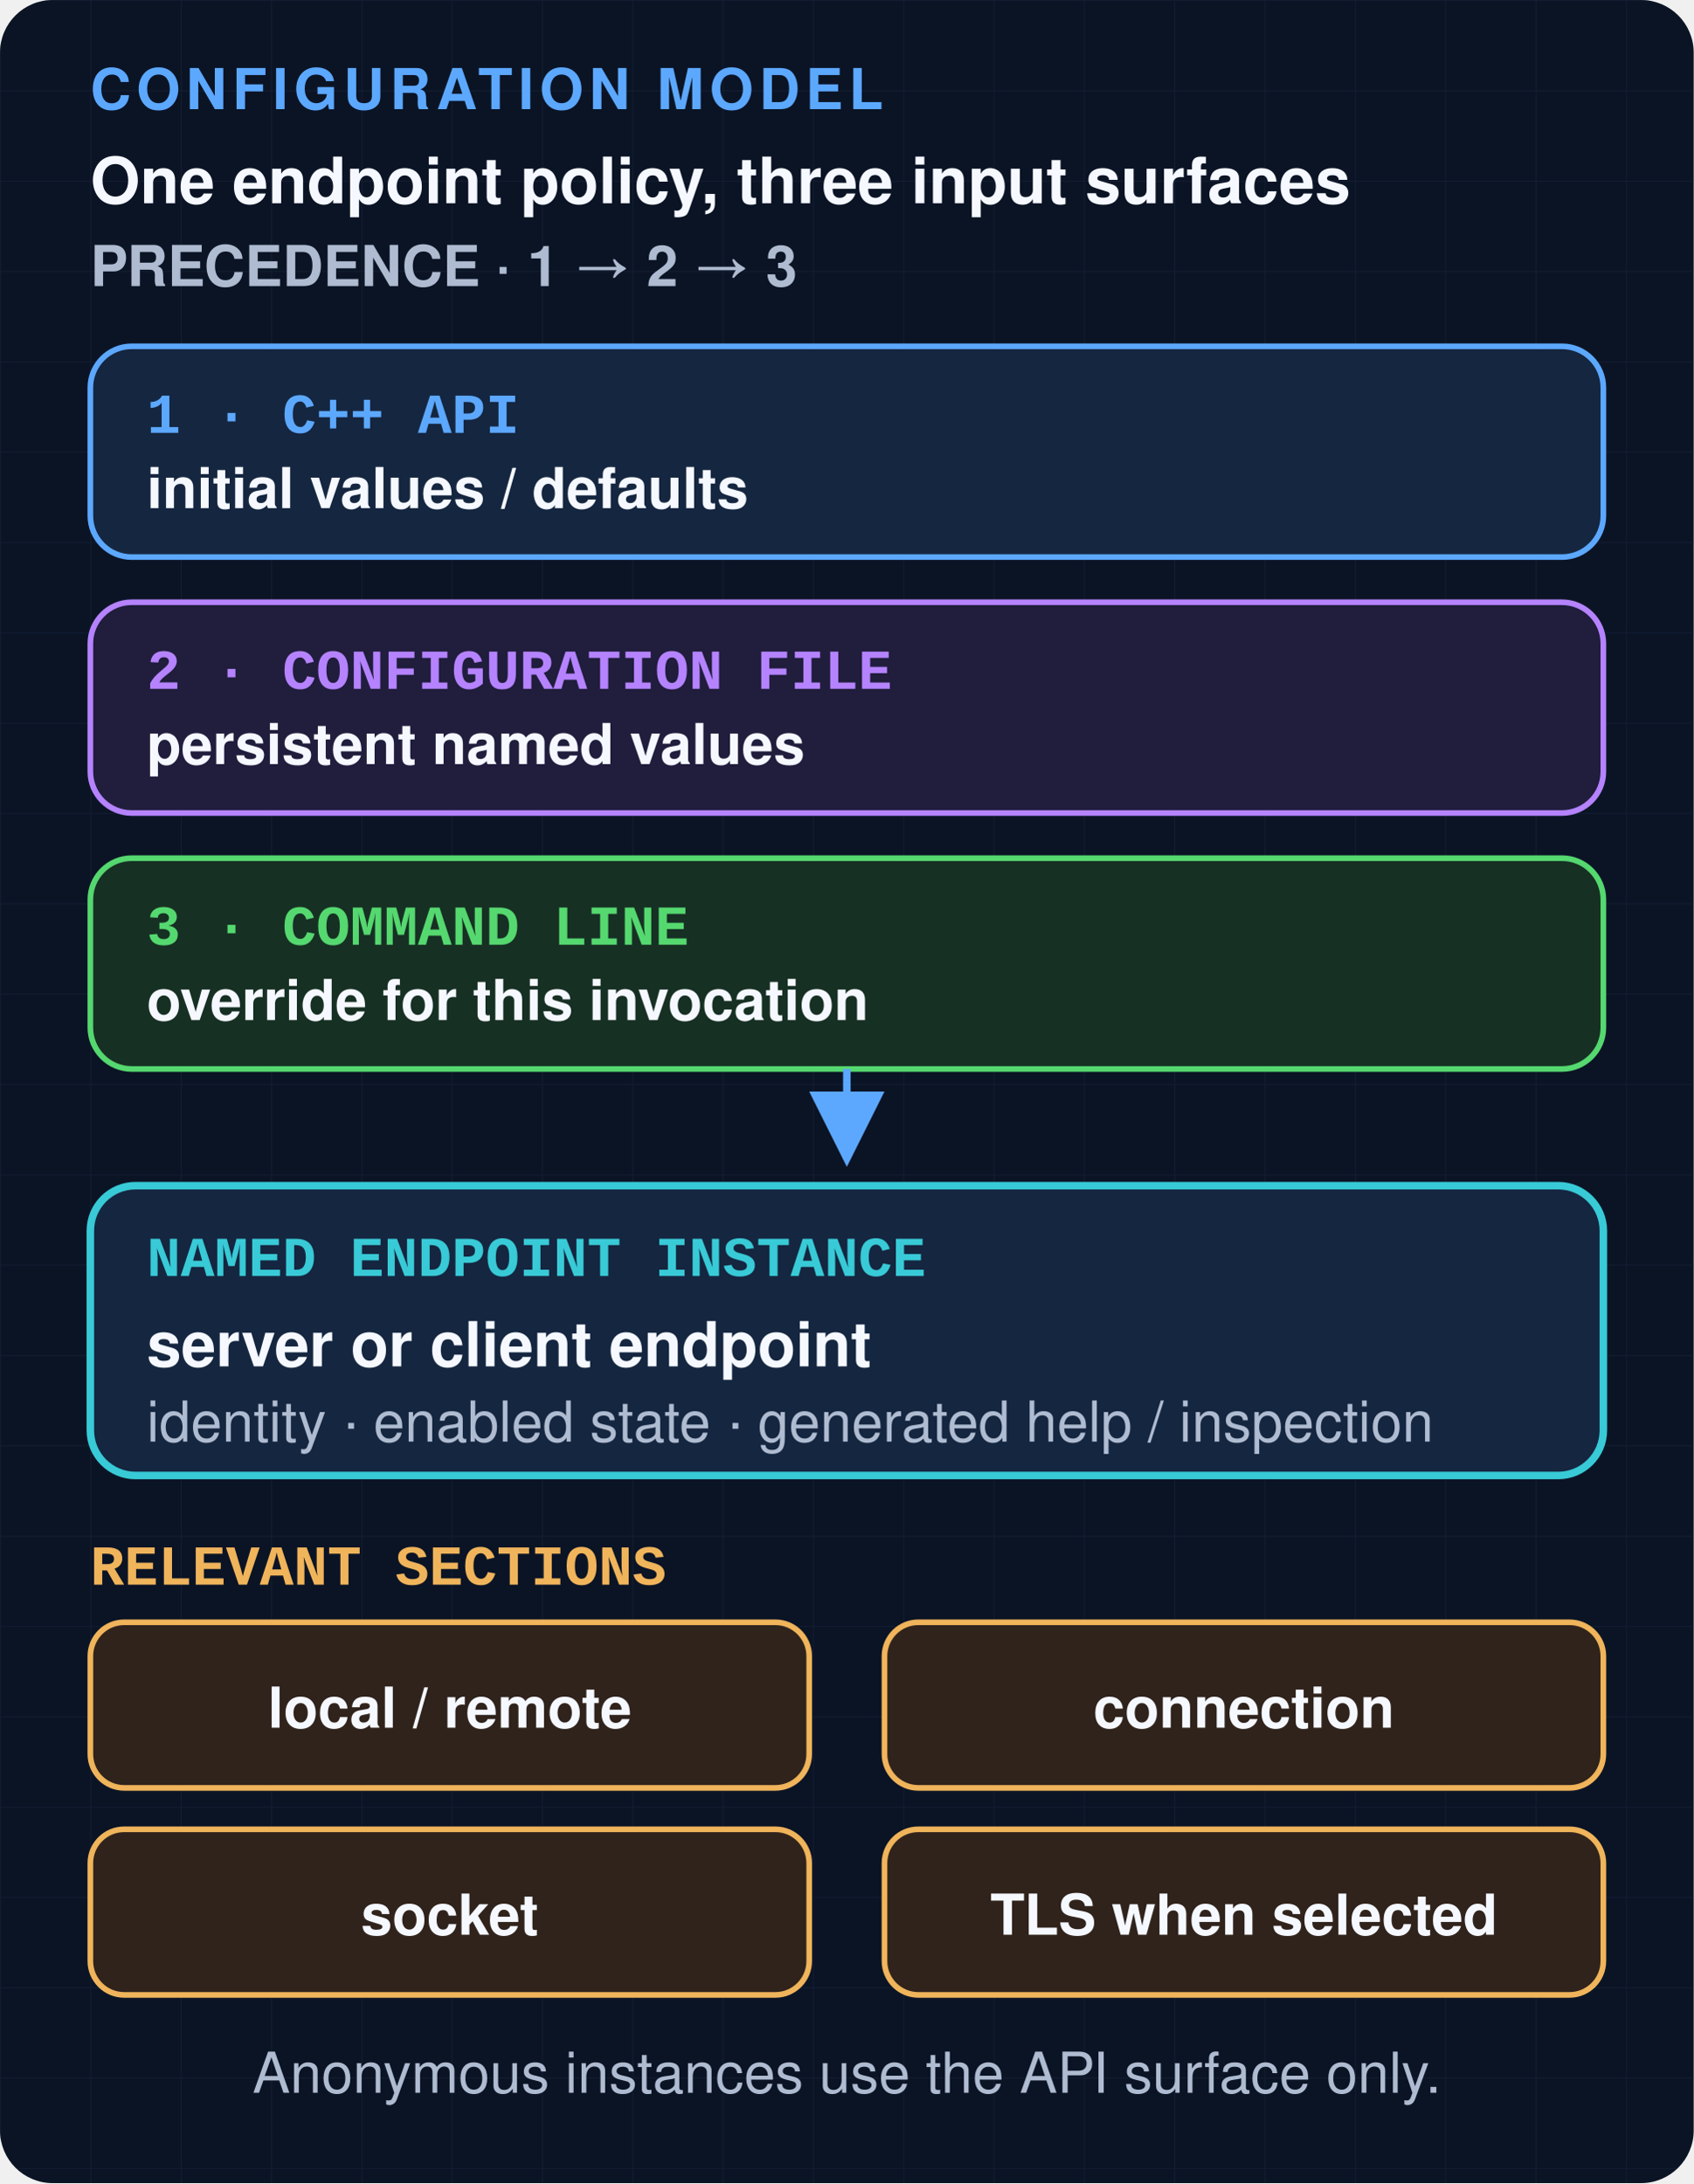
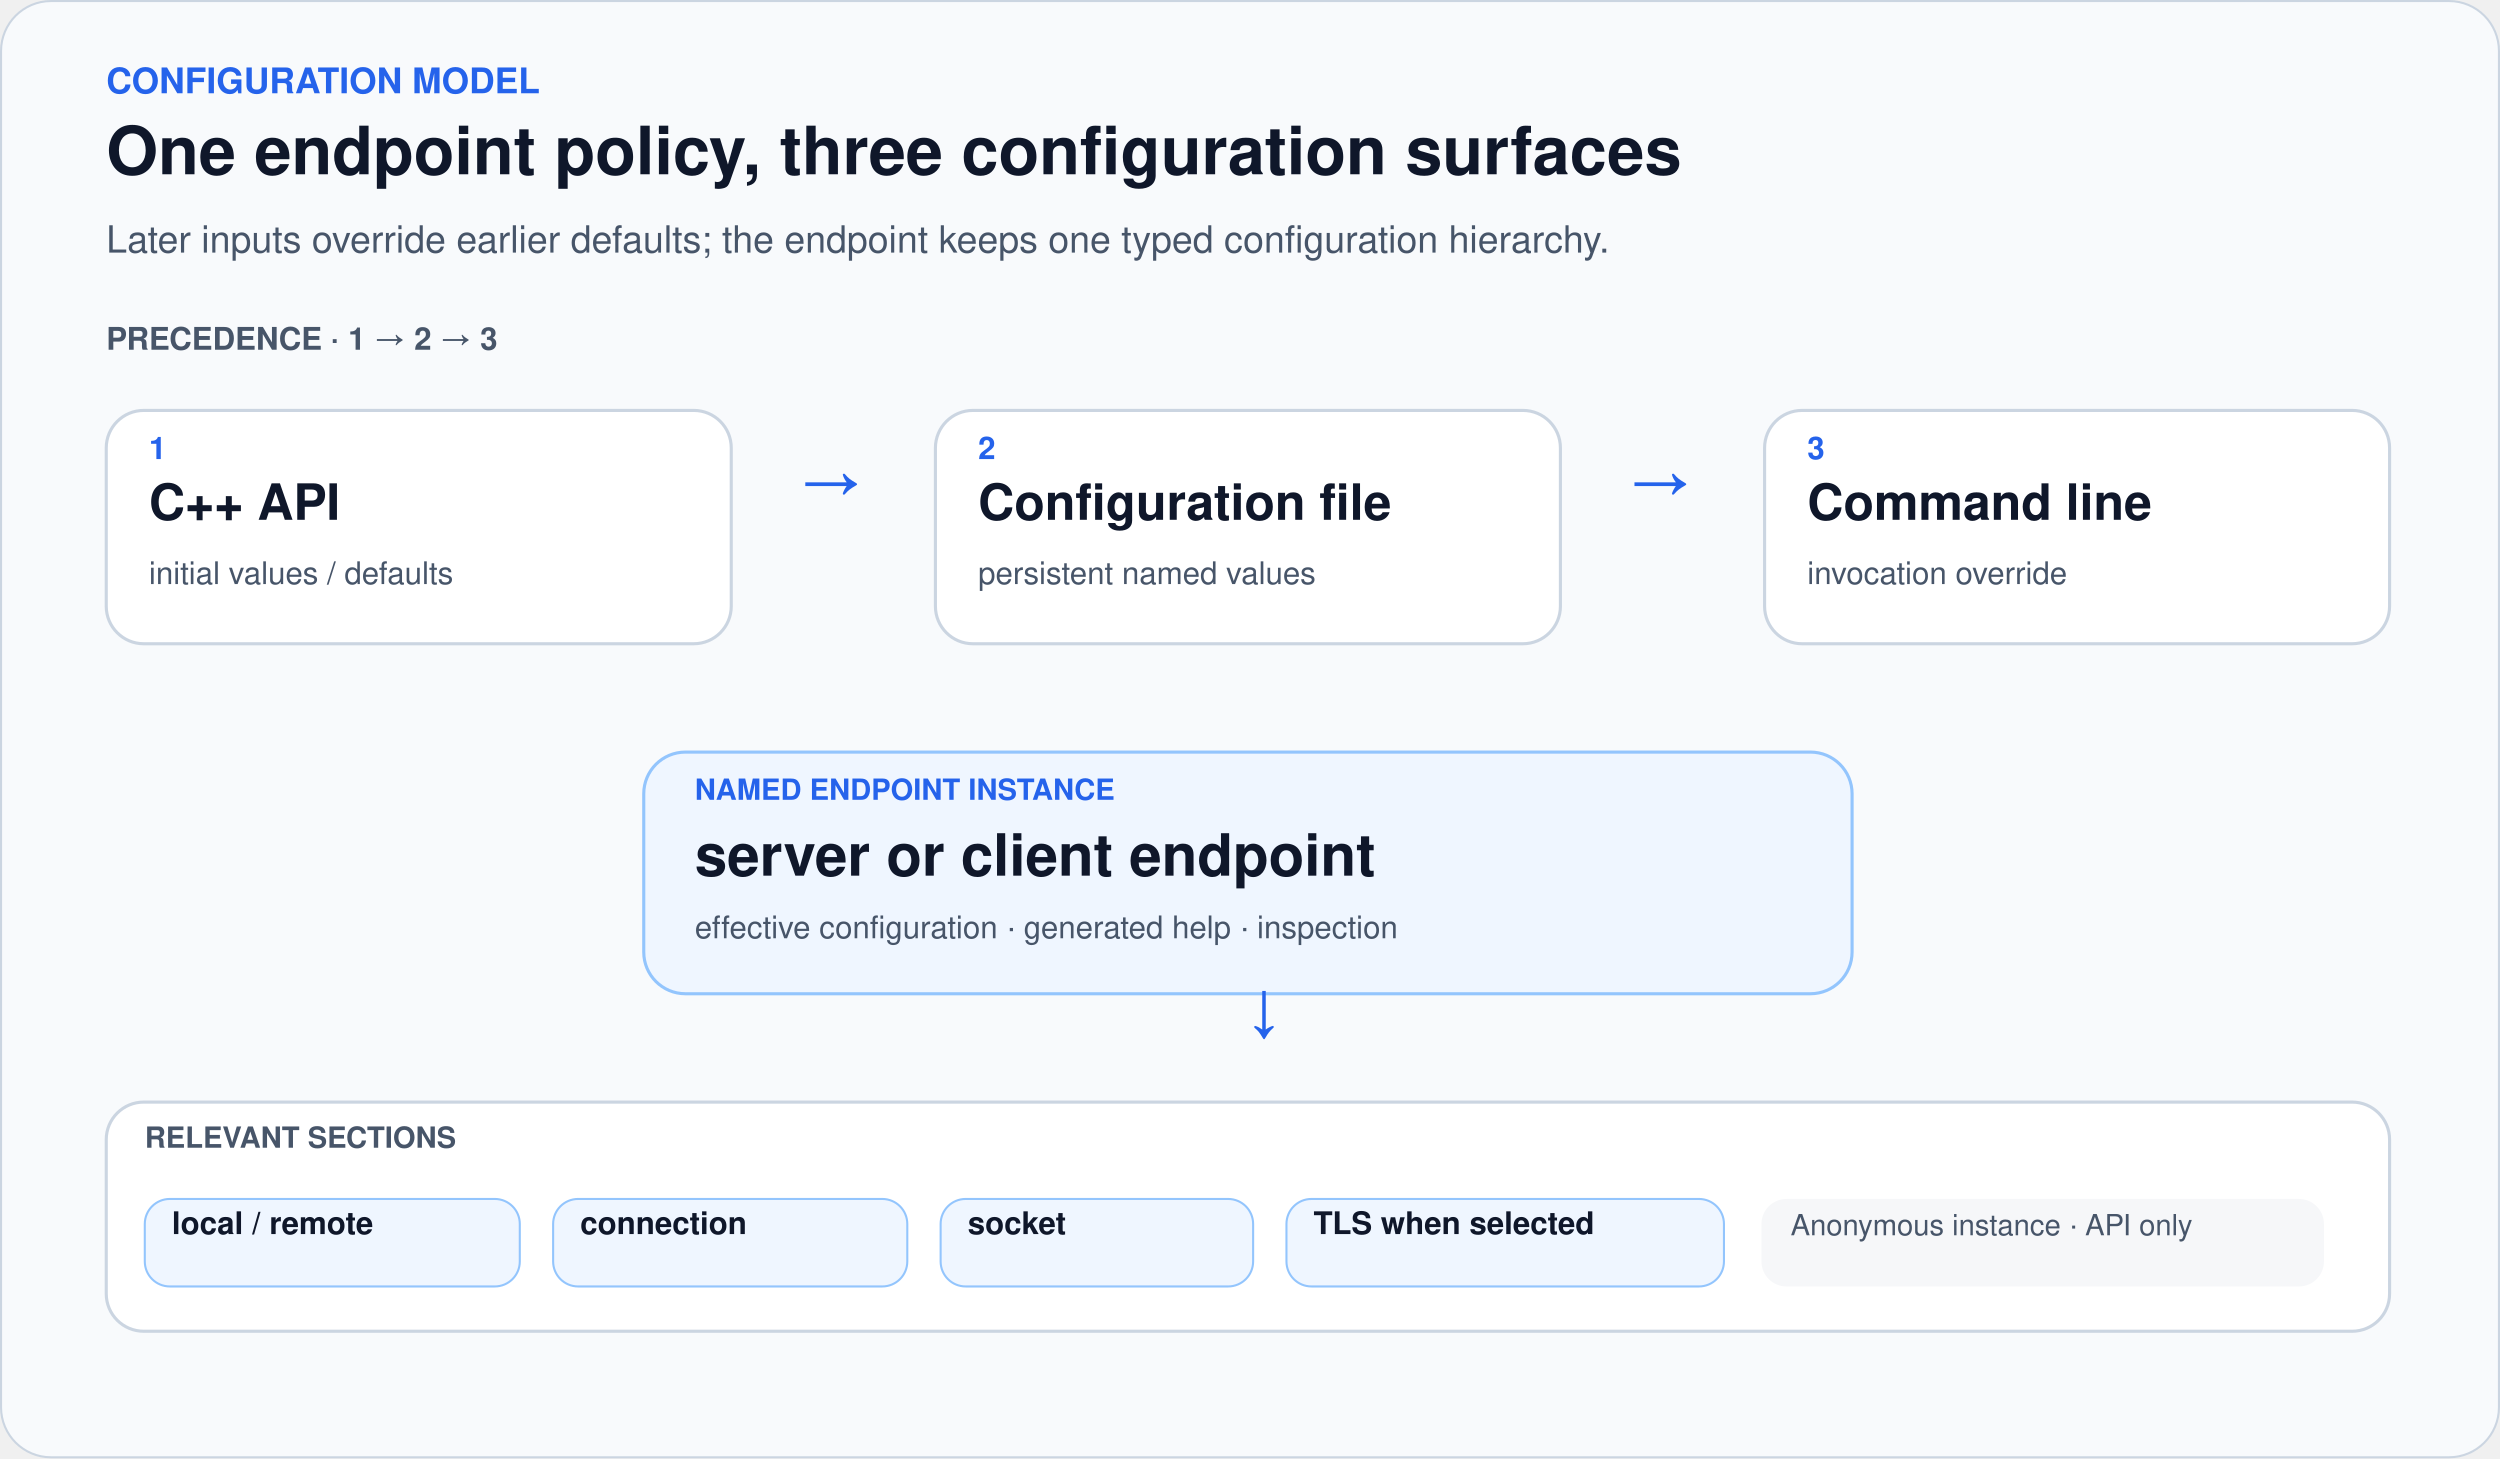
- <svg xmlns="http://www.w3.org/2000/svg" viewBox="0 0 900 1160" role="img" aria-labelledby="title desc">
-   <defs>
-     <pattern id="grid" width="48" height="48" patternUnits="userSpaceOnUse">
-       <path d="M48 0H0V48" fill="none" stroke="#20304a" stroke-width="1" opacity=".34" />
-     </pattern>
-     <marker id="arrow" markerWidth="10" markerHeight="10" refX="9" refY="5" orient="auto">
-       <path d="M0 0L10 5L0 10Z" fill="#5ca8ff" />
-     </marker>
-   </defs>
-   <rect width="900" height="1160" rx="28" fill="#0b1425" />
-   <rect width="900" height="1160" rx="28" fill="url(#grid)" />
-   <text x="48" y="58" fill="#5ca8ff" font-family="-apple-system,BlinkMacSystemFont,'Segoe UI',Helvetica,Arial,sans-serif" font-size="30" font-weight="700" letter-spacing="3">CONFIGURATION MODEL</text>
-   <text x="48" y="108" fill="#f5f8ff" font-family="-apple-system,BlinkMacSystemFont,'Segoe UI',Helvetica,Arial,sans-serif" font-size="34" font-weight="750">One endpoint policy, three input surfaces</text>
-   <text x="48" y="152" fill="#aebbd0" font-family="-apple-system,BlinkMacSystemFont,'Segoe UI',Helvetica,Arial,sans-serif" font-size="30" font-weight="700">PRECEDENCE · 1 → 2 → 3</text>
-   <rect x="48" y="184" width="804" height="112" rx="22" fill="#152640" stroke="#5ca8ff" stroke-width="3" />
-   <text x="78" y="230" fill="#5ca8ff" font-family="ui-monospace,SFMono-Regular,Menlo,Monaco,Consolas,'Liberation Mono',monospace" font-size="30" font-weight="700">1 · C++ API</text>
-   <text x="78" y="270" fill="#f5f8ff" font-family="-apple-system,BlinkMacSystemFont,'Segoe UI',Helvetica,Arial,sans-serif" font-size="30" font-weight="700">initial values / defaults</text>
-   <rect x="48" y="320" width="804" height="112" rx="22" fill="#201d3d" stroke="#b583ff" stroke-width="3" />
-   <text x="78" y="366" fill="#b583ff" font-family="ui-monospace,SFMono-Regular,Menlo,Monaco,Consolas,'Liberation Mono',monospace" font-size="30" font-weight="700">2 · CONFIGURATION FILE</text>
-   <text x="78" y="406" fill="#f5f8ff" font-family="-apple-system,BlinkMacSystemFont,'Segoe UI',Helvetica,Arial,sans-serif" font-size="30" font-weight="700">persistent named values</text>
-   <rect x="48" y="456" width="804" height="112" rx="22" fill="#173024" stroke="#55d86f" stroke-width="3" />
-   <text x="78" y="502" fill="#55d86f" font-family="ui-monospace,SFMono-Regular,Menlo,Monaco,Consolas,'Liberation Mono',monospace" font-size="30" font-weight="700">3 · COMMAND LINE</text>
-   <text x="78" y="542" fill="#f5f8ff" font-family="-apple-system,BlinkMacSystemFont,'Segoe UI',Helvetica,Arial,sans-serif" font-size="30" font-weight="700">override for this invocation</text>
-   <path d="M450 568V616" stroke="#5ca8ff" stroke-width="4" fill="none" marker-end="url(#arrow)" />
-   <rect x="48" y="630" width="804" height="154" rx="24" fill="#152640" stroke="#38cad6" stroke-width="4" />
-   <text x="78" y="678" fill="#38cad6" font-family="ui-monospace,SFMono-Regular,Menlo,Monaco,Consolas,'Liberation Mono',monospace" font-size="30" font-weight="700">NAMED ENDPOINT INSTANCE</text>
-   <text x="78" y="726" fill="#f5f8ff" font-family="-apple-system,BlinkMacSystemFont,'Segoe UI',Helvetica,Arial,sans-serif" font-size="33" font-weight="750">server or client endpoint</text>
-   <text x="78" y="766" fill="#aebbd0" font-family="-apple-system,BlinkMacSystemFont,'Segoe UI',Helvetica,Arial,sans-serif" font-size="30">identity · enabled state · generated help / inspection</text>
-   <text x="48" y="842" fill="#f0b45b" font-family="ui-monospace,SFMono-Regular,Menlo,Monaco,Consolas,'Liberation Mono',monospace" font-size="30" font-weight="700">RELEVANT SECTIONS</text>
-   <rect x="48" y="862" width="382" height="88" rx="18" fill="#30231c" stroke="#f0b45b" stroke-width="3" />
-   <text x="239" y="918" text-anchor="middle" fill="#f5f8ff" font-family="-apple-system,BlinkMacSystemFont,'Segoe UI',Helvetica,Arial,sans-serif" font-size="30" font-weight="700">local / remote</text>
-   <rect x="470" y="862" width="382" height="88" rx="18" fill="#30231c" stroke="#f0b45b" stroke-width="3" />
-   <text x="661" y="918" text-anchor="middle" fill="#f5f8ff" font-family="-apple-system,BlinkMacSystemFont,'Segoe UI',Helvetica,Arial,sans-serif" font-size="30" font-weight="700">connection</text>
-   <rect x="48" y="972" width="382" height="88" rx="18" fill="#30231c" stroke="#f0b45b" stroke-width="3" />
-   <text x="239" y="1028" text-anchor="middle" fill="#f5f8ff" font-family="-apple-system,BlinkMacSystemFont,'Segoe UI',Helvetica,Arial,sans-serif" font-size="30" font-weight="700">socket</text>
-   <rect x="470" y="972" width="382" height="88" rx="18" fill="#30231c" stroke="#f0b45b" stroke-width="3" />
-   <text x="661" y="1028" text-anchor="middle" fill="#f5f8ff" font-family="-apple-system,BlinkMacSystemFont,'Segoe UI',Helvetica,Arial,sans-serif" font-size="30" font-weight="700">TLS when selected</text>
-   <text x="450" y="1112" text-anchor="middle" fill="#aebbd0" font-family="-apple-system,BlinkMacSystemFont,'Segoe UI',Helvetica,Arial,sans-serif" font-size="30">Anonymous instances use the API surface only.</text>
+ <svg xmlns="http://www.w3.org/2000/svg" viewBox="0 0 1200 700" role="img" aria-labelledby="title desc">
+   <rect x="0.5" y="0.5" width="1199" height="699" rx="24" fill="#F8FAFC" stroke="#CBD5E1" />
+   <text x="51" y="37" fill="#2563EB" font-family="-apple-system,BlinkMacSystemFont,'Segoe UI',Helvetica,Arial,sans-serif" font-size="17" font-weight="600" text-anchor="start" dominant-baseline="hanging">CONFIGURATION MODEL</text>
+   <text x="51" y="69" fill="#0F172A" font-family="-apple-system,BlinkMacSystemFont,'Segoe UI',Helvetica,Arial,sans-serif" font-size="32" font-weight="700" text-anchor="start" dominant-baseline="hanging">One endpoint policy, three configuration surfaces</text>
+   <text x="51" y="113" fill="#475569" font-family="-apple-system,BlinkMacSystemFont,'Segoe UI',Helvetica,Arial,sans-serif" font-size="18" font-weight="400" text-anchor="start" dominant-baseline="hanging">Later inputs override earlier defaults; the endpoint keeps one typed configuration hierarchy.</text>
+   <text x="51" y="161" fill="#475569" font-family="-apple-system,BlinkMacSystemFont,'Segoe UI',Helvetica,Arial,sans-serif" font-size="15" font-weight="600" text-anchor="start" dominant-baseline="hanging">PRECEDENCE · 1 → 2 → 3</text>
+   <rect x="51" y="197" width="300" height="112" rx="18" fill="#fff" stroke="#CBD5E1" stroke-width="1.5" />
+   <text x="71.5" y="213.5" fill="#2563EB" font-family="-apple-system,BlinkMacSystemFont,'Segoe UI',Helvetica,Arial,sans-serif" font-size="15" font-weight="600" text-anchor="start" dominant-baseline="hanging">1</text>
+   <text x="71.5" y="238.5" fill="#0F172A" font-family="-apple-system,BlinkMacSystemFont,'Segoe UI',Helvetica,Arial,sans-serif" font-size="24" font-weight="700" text-anchor="start" dominant-baseline="hanging">C++ API</text>
+   <text x="71.5" y="273.5" fill="#475569" font-family="-apple-system,BlinkMacSystemFont,'Segoe UI',Helvetica,Arial,sans-serif" font-size="15" font-weight="400" text-anchor="start" dominant-baseline="hanging">initial values / defaults</text>
+   <rect x="449" y="197" width="300" height="112" rx="18" fill="#fff" stroke="#CBD5E1" stroke-width="1.5" />
+   <text x="469.5" y="213.5" fill="#2563EB" font-family="-apple-system,BlinkMacSystemFont,'Segoe UI',Helvetica,Arial,sans-serif" font-size="15" font-weight="600" text-anchor="start" dominant-baseline="hanging">2</text>
+   <text x="469.5" y="238.5" fill="#0F172A" font-family="-apple-system,BlinkMacSystemFont,'Segoe UI',Helvetica,Arial,sans-serif" font-size="24" font-weight="700" text-anchor="start" dominant-baseline="hanging">Configuration file</text>
+   <text x="469.5" y="273.5" fill="#475569" font-family="-apple-system,BlinkMacSystemFont,'Segoe UI',Helvetica,Arial,sans-serif" font-size="15" font-weight="400" text-anchor="start" dominant-baseline="hanging">persistent named values</text>
+   <rect x="847" y="197" width="300" height="112" rx="18" fill="#fff" stroke="#CBD5E1" stroke-width="1.5" />
+   <text x="867.5" y="213.5" fill="#2563EB" font-family="-apple-system,BlinkMacSystemFont,'Segoe UI',Helvetica,Arial,sans-serif" font-size="15" font-weight="600" text-anchor="start" dominant-baseline="hanging">3</text>
+   <text x="867.5" y="238.5" fill="#0F172A" font-family="-apple-system,BlinkMacSystemFont,'Segoe UI',Helvetica,Arial,sans-serif" font-size="24" font-weight="700" text-anchor="start" dominant-baseline="hanging">Command line</text>
+   <text x="867.5" y="273.5" fill="#475569" font-family="-apple-system,BlinkMacSystemFont,'Segoe UI',Helvetica,Arial,sans-serif" font-size="15" font-weight="400" text-anchor="start" dominant-baseline="hanging">invocation override</text>
+   <text x="384" y="228" fill="#2563EB" font-family="-apple-system,BlinkMacSystemFont,'Segoe UI',Helvetica,Arial,sans-serif" font-size="30" font-weight="600" text-anchor="start" dominant-baseline="hanging">→</text>
+   <text x="782" y="228" fill="#2563EB" font-family="-apple-system,BlinkMacSystemFont,'Segoe UI',Helvetica,Arial,sans-serif" font-size="30" font-weight="600" text-anchor="start" dominant-baseline="hanging">→</text>
+   <rect x="309" y="361" width="580" height="116" rx="20" fill="#EFF6FF" stroke="#93C5FD" stroke-width="1.5" />
+   <text x="333.5" y="377.5" fill="#2563EB" font-family="-apple-system,BlinkMacSystemFont,'Segoe UI',Helvetica,Arial,sans-serif" font-size="14" font-weight="600" text-anchor="start" dominant-baseline="hanging">NAMED ENDPOINT INSTANCE</text>
+   <text x="333.5" y="407.5" fill="#0F172A" font-family="-apple-system,BlinkMacSystemFont,'Segoe UI',Helvetica,Arial,sans-serif" font-size="28" font-weight="700" text-anchor="start" dominant-baseline="hanging">server or client endpoint</text>
+   <text x="333.5" y="443.5" fill="#475569" font-family="-apple-system,BlinkMacSystemFont,'Segoe UI',Helvetica,Arial,sans-serif" font-size="15" font-weight="400" text-anchor="start" dominant-baseline="hanging">effective configuration · generated help · inspection</text>
+   <text x="600" y="483" fill="#2563EB" font-family="-apple-system,BlinkMacSystemFont,'Segoe UI',Helvetica,Arial,sans-serif" font-size="28" font-weight="600" text-anchor="start" dominant-baseline="hanging">↓</text>
+   <rect x="51" y="529" width="1096" height="110" rx="18" fill="#fff" stroke="#CBD5E1" stroke-width="1.5" />
+   <text x="69.5" y="544.5" fill="#475569" font-family="-apple-system,BlinkMacSystemFont,'Segoe UI',Helvetica,Arial,sans-serif" font-size="14" font-weight="600" text-anchor="start" dominant-baseline="hanging">RELEVANT SECTIONS</text>
+   <rect x="69.5" y="575.5" width="180" height="42" rx="12" fill="#EFF6FF" stroke="#93C5FD" stroke-width="1" />
+   <text x="82.5" y="585.5" fill="#0F172A" font-family="-apple-system,BlinkMacSystemFont,'Segoe UI',Helvetica,Arial,sans-serif" font-size="15" font-weight="600" text-anchor="start" dominant-baseline="hanging">local / remote</text>
+   <rect x="265.5" y="575.5" width="170" height="42" rx="12" fill="#EFF6FF" stroke="#93C5FD" stroke-width="1" />
+   <text x="278.5" y="585.5" fill="#0F172A" font-family="-apple-system,BlinkMacSystemFont,'Segoe UI',Helvetica,Arial,sans-serif" font-size="15" font-weight="600" text-anchor="start" dominant-baseline="hanging">connection</text>
+   <rect x="451.5" y="575.5" width="150" height="42" rx="12" fill="#EFF6FF" stroke="#93C5FD" stroke-width="1" />
+   <text x="464.5" y="585.5" fill="#0F172A" font-family="-apple-system,BlinkMacSystemFont,'Segoe UI',Helvetica,Arial,sans-serif" font-size="15" font-weight="600" text-anchor="start" dominant-baseline="hanging">socket</text>
+   <rect x="617.5" y="575.5" width="210" height="42" rx="12" fill="#EFF6FF" stroke="#93C5FD" stroke-width="1" />
+   <text x="630.5" y="585.5" fill="#0F172A" font-family="-apple-system,BlinkMacSystemFont,'Segoe UI',Helvetica,Arial,sans-serif" font-size="15" font-weight="600" text-anchor="start" dominant-baseline="hanging">TLS when selected</text>
+   <rect x="845.5" y="575.5" width="270" height="42" rx="12" fill="#F6F7F9" />
+   <text x="859.5" y="586.5" fill="#475569" font-family="-apple-system,BlinkMacSystemFont,'Segoe UI',Helvetica,Arial,sans-serif" font-size="14" font-weight="400" text-anchor="start" dominant-baseline="hanging">Anonymous instance · API only</text>
</svg>
